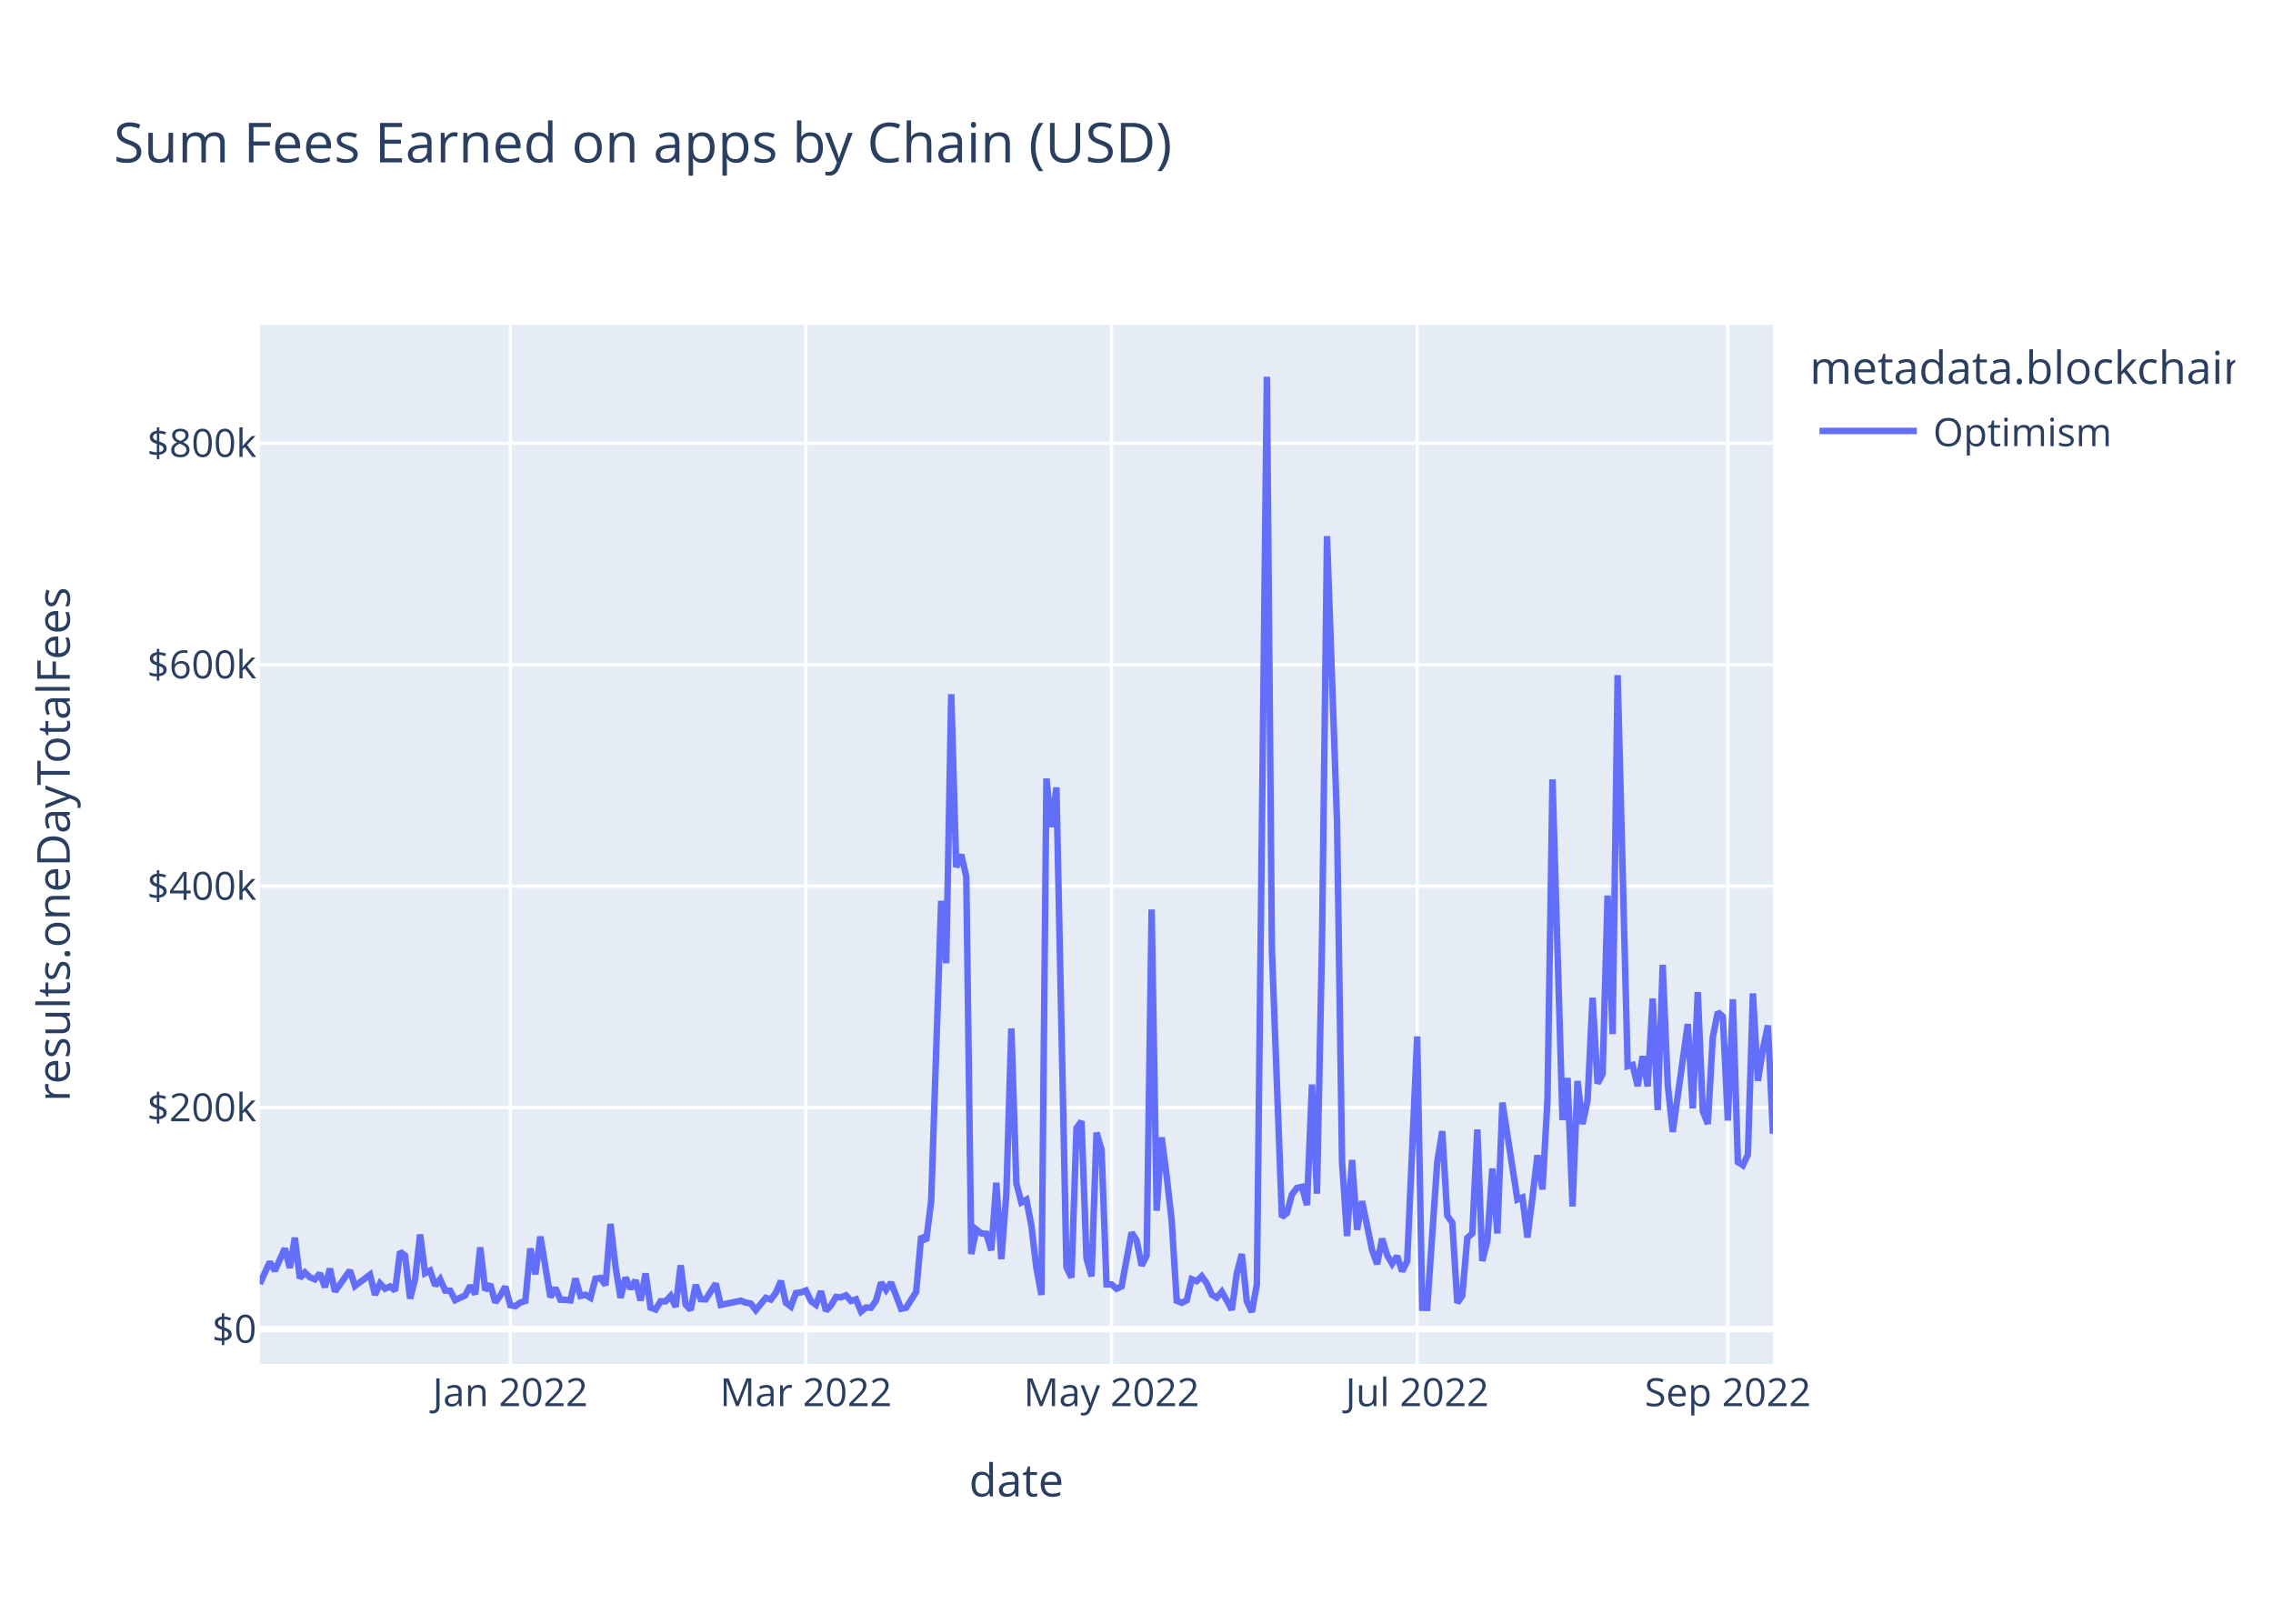
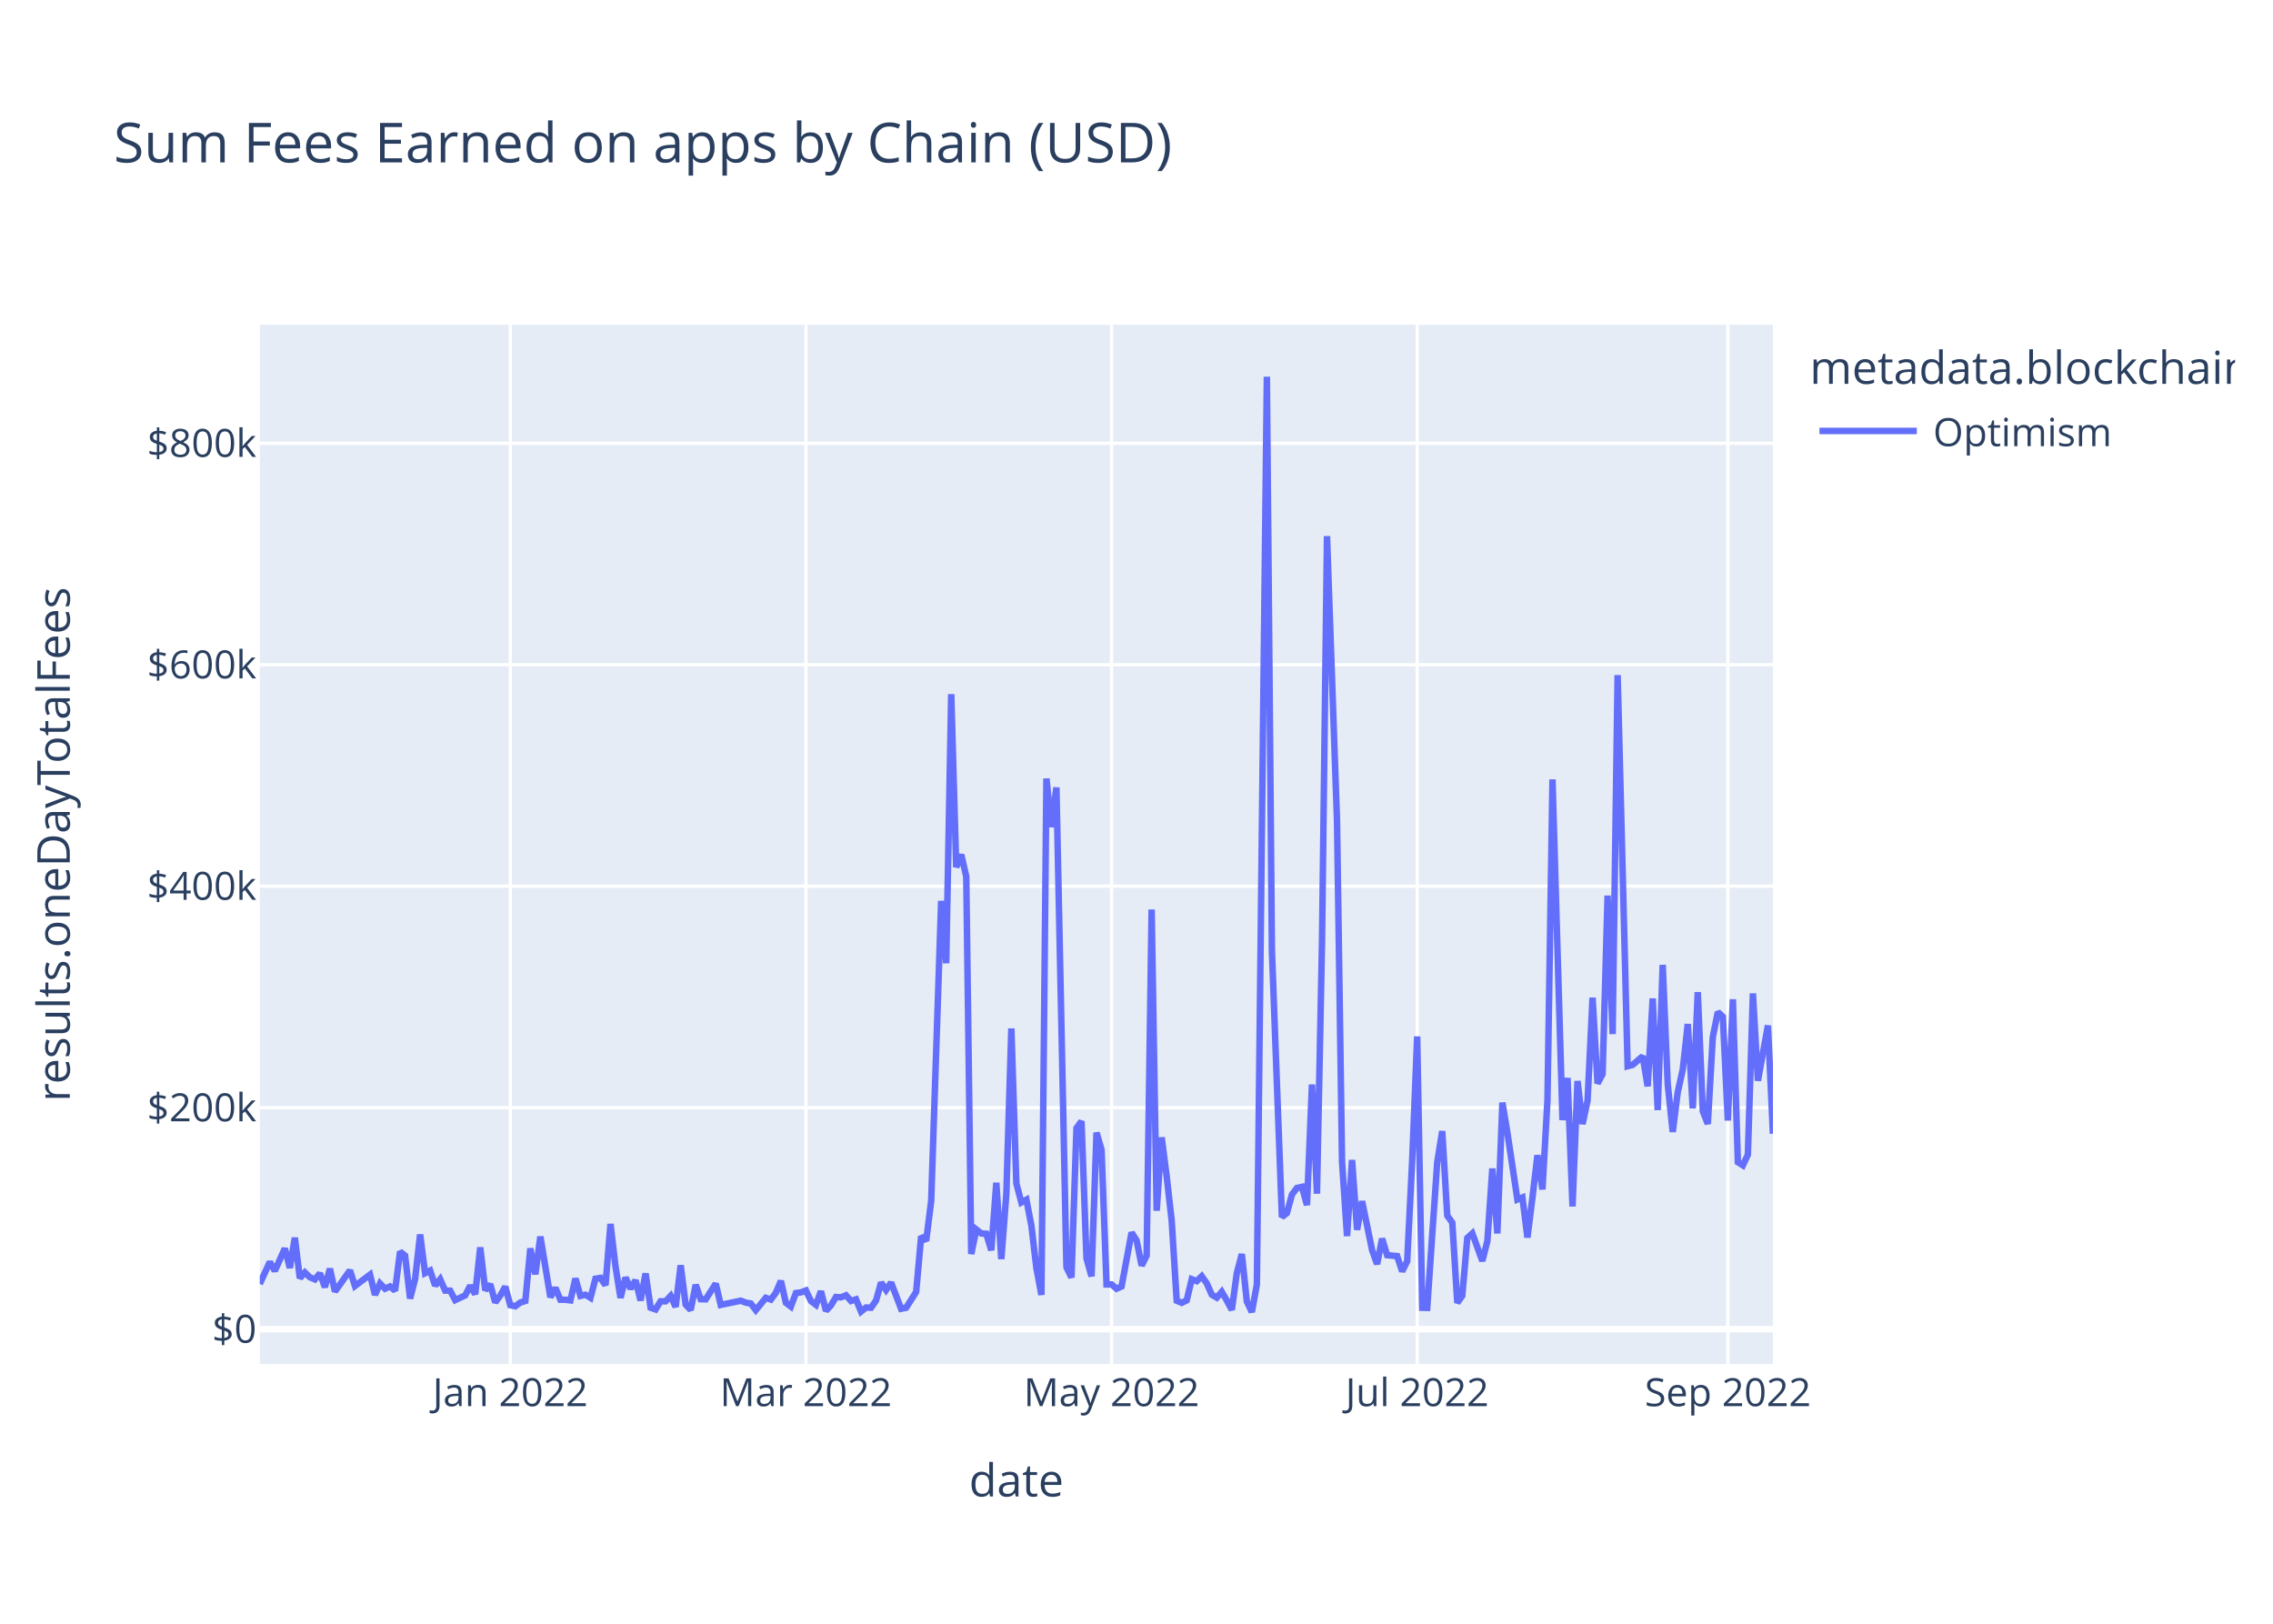
<svg xmlns="http://www.w3.org/2000/svg" class="main-svg" width="700" height="500" style="" viewBox="0 0 700 500">
  <rect x="0" y="0" width="700" height="500" style="fill: rgb(255, 255, 255); fill-opacity: 1;" />
-   <defs id="defs-02d35c">
+   <defs id="defs-2c7920">
    <g class="clips">
-       <clipPath id="clip02d35cxyplot" class="plotclip">
+       <clipPath id="clip2c7920xyplot" class="plotclip">
        <rect width="466" height="320" />
      </clipPath>
-       <clipPath class="axesclip" id="clip02d35cx">
+       <clipPath class="axesclip" id="clip2c7920x">
        <rect x="80" y="0" width="466" height="500" />
      </clipPath>
-       <clipPath class="axesclip" id="clip02d35cy">
+       <clipPath class="axesclip" id="clip2c7920y">
        <rect x="0" y="100" width="700" height="320" />
      </clipPath>
-       <clipPath class="axesclip" id="clip02d35cxy">
+       <clipPath class="axesclip" id="clip2c7920xy">
        <rect x="80" y="100" width="466" height="320" />
      </clipPath>
    </g>
    <g class="gradients" />
    <g class="patterns" />
  </defs>
  <g class="bglayer">
    <rect class="bg" x="80" y="100" width="466" height="320" style="fill: rgb(229, 236, 246); fill-opacity: 1; stroke-width: 0;" />
  </g>
  <g class="layer-below">
    <g class="imagelayer" />
    <g class="shapelayer" />
  </g>
  <g class="cartesianlayer">
    <g class="subplot xy">
      <g class="layer-subplot">
        <g class="shapelayer" />
        <g class="imagelayer" />
      </g>
      <g class="minor-gridlayer">
        <g class="x" />
        <g class="y" />
      </g>
      <g class="gridlayer">
        <g class="x">
          <path class="xgrid crisp" transform="translate(157.15,0)" d="M0,100v320" style="stroke: rgb(255, 255, 255); stroke-opacity: 1; stroke-width: 1px;" />
          <path class="xgrid crisp" transform="translate(248.19,0)" d="M0,100v320" style="stroke: rgb(255, 255, 255); stroke-opacity: 1; stroke-width: 1px;" />
          <path class="xgrid crisp" transform="translate(342.32,0)" d="M0,100v320" style="stroke: rgb(255, 255, 255); stroke-opacity: 1; stroke-width: 1px;" />
          <path class="xgrid crisp" transform="translate(436.44,0)" d="M0,100v320" style="stroke: rgb(255, 255, 255); stroke-opacity: 1; stroke-width: 1px;" />
          <path class="xgrid crisp" transform="translate(532.11,0)" d="M0,100v320" style="stroke: rgb(255, 255, 255); stroke-opacity: 1; stroke-width: 1px;" />
        </g>
        <g class="y">
          <path class="ygrid crisp" transform="translate(0,341.08)" d="M80,0h466" style="stroke: rgb(255, 255, 255); stroke-opacity: 1; stroke-width: 1px;" />
          <path class="ygrid crisp" transform="translate(0,272.88)" d="M80,0h466" style="stroke: rgb(255, 255, 255); stroke-opacity: 1; stroke-width: 1px;" />
          <path class="ygrid crisp" transform="translate(0,204.69)" d="M80,0h466" style="stroke: rgb(255, 255, 255); stroke-opacity: 1; stroke-width: 1px;" />
          <path class="ygrid crisp" transform="translate(0,136.49)" d="M80,0h466" style="stroke: rgb(255, 255, 255); stroke-opacity: 1; stroke-width: 1px;" />
        </g>
      </g>
      <g class="zerolinelayer">
        <path class="yzl zl crisp" transform="translate(0,409.28)" d="M80,0h466" style="stroke: rgb(255, 255, 255); stroke-opacity: 1; stroke-width: 2px;" />
      </g>
      <path class="xlines-below" />
      <path class="ylines-below" />
      <g class="overlines-below" />
      <g class="xaxislayer-below" />
      <g class="yaxislayer-below" />
      <g class="overaxes-below" />
-       <g class="plot" transform="translate(80,100)" clip-path="url(#clip02d35cxyplot)">
+       <g class="plot" transform="translate(80,100)" clip-path="url(#clip2c7920xyplot)">
        <g class="scatterlayer mlayer">
-           <g class="trace scatter tracebee756" style="stroke-miterlimit: 2; opacity: 1;">
+           <g class="trace scatter trace8d7115" style="stroke-miterlimit: 2; opacity: 1;">
            <g class="fills" />
            <g class="errorbars" />
            <g class="lines">
-               <path class="js-line" d="M0,295.36L3.09,288.59L4.63,291.34L7.72,284.43L9.26,290.43L10.8,281.13L12.34,293.58L13.89,291.83L15.43,293.32L16.97,293.96L18.52,292.11L20.06,296.36L21.6,290.66L23.15,297.69L24.69,295.54L27.77,291.19L29.32,295.99L33.95,292.51L35.49,298.72L37.03,295.22L38.58,296.83L40.12,296.14L41.66,297.42L43.21,285.43L44.75,286.66L46.29,299.87L47.83,293.92L49.38,280.14L50.92,292.04L52.46,291.25L54.01,295.86L55.55,293.93L57.09,297.41L58.64,297.44L60.18,300.34L63.26,298.89L64.81,295.92L66.35,298.52L67.89,284.11L69.44,297.31L70.98,295.47L72.52,301.05L74.07,298.94L75.61,296.2L77.15,301.91L78.7,302.23L80.24,301.08L81.78,300.61L83.32,284.42L84.87,292.4L86.41,280.78L89.5,299.45L91.04,296.58L92.58,300.22L94.13,300.24L95.67,300.43L97.21,293.69L98.75,299.05L100.3,298.69L101.84,299.63L103.38,293.76L104.93,293.51L106.47,295.75L108.01,276.9L109.56,290.07L111.1,299.64L112.64,293.38L114.19,296.84L115.73,294.23L117.27,300.45L118.81,292.14L120.36,302.68L121.9,303.21L123.44,300.7L124.99,300.7L126.53,299.05L128.07,302.43L129.62,289.63L131.16,301.72L132.7,303.37L134.25,295.64L135.79,300.06L137.33,300.11L140.42,295.28L141.96,301.82L148.13,300.53L149.68,301.12L151.22,301.4L152.76,303.42L155.85,299.64L157.39,300.17L158.93,298.11L160.48,294.43L162.02,301.16L163.56,302.33L165.11,298.17L166.65,297.97L168.19,297.38L169.74,300.62L171.28,301.79L172.82,297.62L174.36,303.63L175.91,301.96L177.45,299.38L178.99,299.49L180.54,298.87L182.08,300.61L183.62,300.1L185.17,303.87L186.71,302.62L188.25,302.69L189.79,300.47L191.34,294.93L192.88,297.22L194.42,294.94L197.51,303.01L199.05,302.7L202.14,297.82L203.68,280.69L205.23,282.05L206.77,269.8L209.85,177.42L211.4,196.61L212.94,113.76L214.48,167.03L216.03,163.17L217.57,169.92L219.11,286.16L220.66,278.6L222.2,279.82L223.74,279.91L225.28,285L226.83,264.21L228.37,287.71L229.91,267.8L231.46,216.69L233,264.42L234.54,270.26L236.09,269.42L237.63,277.4L239.17,290.48L240.72,298.74L242.26,139.73L243.8,154.68L245.34,142.47L248.43,290.23L249.97,293.39L251.52,247.38L253.06,245.26L254.6,287.48L256.15,293.03L257.69,248.76L259.23,254.05L260.77,295.52L262.32,295.51L263.86,296.83L265.4,296.14L268.49,279.54L270.03,281.96L271.58,289.72L273.12,286.64L274.66,180.07L276.21,272.82L277.75,250.24L279.29,262.2L280.83,275.83L282.38,300.53L283.92,301.18L285.46,300.42L287.01,293.91L288.55,294.5L290.09,292.99L291.64,295.18L293.18,298.67L294.72,299.58L296.26,297.78L297.81,300.46L299.35,303.35L300.89,292.06L302.44,286.17L303.98,300.76L305.52,304L307.07,295.52L310.15,16L311.7,192.62L314.78,274.77L316.32,273.54L317.87,267.84L319.41,265.81L320.95,265.48L322.5,271.09L324.04,233.95L325.58,267.57L327.13,190.2L328.67,65.08L331.75,152.69L333.3,257.76L334.84,280.62L336.38,257.2L337.93,278.7L339.47,269.9L342.56,284.96L344.1,289.26L345.64,281.42L347.19,286.51L348.73,289.15L350.27,286.79L351.81,291.48L353.36,288.38L356.44,219.15L357.99,302.7L359.53,302.74L361.07,280.24L362.62,257.84L364.16,248.32L365.7,274.32L367.25,276.5L368.79,301.18L370.33,298.99L371.87,281.21L373.42,279.8L374.96,247.82L376.5,288.29L378.05,282.2L379.59,259.82L381.13,279.82L382.68,239.53L387.3,269.37L388.85,268.74L390.39,281.07L391.93,268.81L393.48,255.72L395.02,266.27L396.56,238.8L398.11,140.01L401.19,244.9L402.74,231.94L404.28,271.5L405.82,232.88L407.36,246.13L408.91,238.9L410.45,207.22L411.99,233.64L413.54,230.74L415.08,175.78L416.62,218.42L418.17,107.89L421.25,228.32L422.79,227.91L424.34,234.44L425.88,225.25L427.42,234.51L428.97,207.46L430.51,241.83L432.05,197.11L433.6,233.89L435.14,248.55L439.77,215.33L441.31,241.31L442.85,205.5L444.4,242.17L445.94,246.1L447.48,219.33L449.03,211.64L450.57,213.07L452.11,245.04L453.66,207.71L455.2,257.87L456.74,258.84L458.28,255.56L459.83,205.91L461.37,232.79L462.91,223.07L464.46,215.77L466,249.11" style="vector-effect: non-scaling-stroke; fill: none; stroke: rgb(99, 110, 250); stroke-opacity: 1; stroke-width: 2px; opacity: 1;" />
+               <path class="js-line" d="M0,295.36L3.09,288.59L4.63,291.34L7.72,284.43L9.26,290.43L10.8,281.13L12.34,293.58L13.89,291.83L15.43,293.32L16.97,293.96L18.52,292.11L20.06,296.36L21.6,290.66L23.15,297.69L24.69,295.54L27.77,291.19L29.32,295.99L33.95,292.51L35.49,298.72L37.03,295.22L38.58,296.83L40.12,296.14L41.66,297.42L43.21,285.43L44.75,286.66L46.29,299.87L47.83,293.92L49.38,280.14L50.92,292.04L52.46,291.25L54.01,295.86L55.55,293.93L57.09,297.41L58.64,297.44L60.18,300.34L63.26,298.89L64.81,295.92L66.35,298.52L67.89,284.11L69.44,297.31L70.98,295.47L72.52,301.05L74.07,298.94L75.61,296.2L77.15,301.91L78.7,302.23L80.24,301.08L81.78,300.61L83.32,284.42L84.87,292.4L86.41,280.78L89.5,299.45L91.04,296.58L92.58,300.22L94.13,300.24L95.67,300.43L97.21,293.69L98.75,299.05L100.3,298.69L101.84,299.63L103.38,293.76L104.93,293.51L106.47,295.75L108.01,276.9L109.56,290.07L111.1,299.64L112.64,293.38L114.19,296.84L115.73,294.23L117.27,300.45L118.81,292.14L120.36,302.68L121.9,303.21L123.44,300.7L124.99,300.7L126.53,299.05L128.07,302.43L129.62,289.63L131.16,301.72L132.7,303.37L134.25,295.64L135.79,300.06L137.33,300.11L140.42,295.28L141.96,301.82L148.13,300.53L149.68,301.12L151.22,301.4L152.76,303.42L155.85,299.64L157.39,300.17L158.93,298.11L160.48,294.43L162.02,301.16L163.56,302.33L165.11,298.17L166.65,297.97L168.19,297.38L169.74,300.62L171.28,301.79L172.82,297.62L174.36,303.63L175.91,301.96L177.45,299.38L178.99,299.49L180.54,298.87L182.08,300.61L183.62,300.1L185.17,303.87L186.71,302.62L188.25,302.69L189.79,300.47L191.34,294.93L192.88,297.22L194.42,294.94L197.51,303.01L199.05,302.7L202.14,297.82L203.68,280.69L205.23,282.05L206.77,269.8L209.85,177.42L211.4,196.61L212.94,113.76L214.48,167.03L216.03,163.17L217.57,169.92L219.11,286.16L220.66,278.6L222.2,279.82L223.74,279.91L225.28,285L226.83,264.21L228.37,287.71L229.91,267.8L231.46,216.69L233,264.42L234.54,270.26L236.09,269.42L237.63,277.4L239.17,290.48L240.72,298.74L242.26,139.73L243.8,154.68L245.34,142.47L248.43,290.23L249.97,293.39L251.52,247.38L253.06,245.26L254.6,287.48L256.15,293.03L257.69,248.76L259.23,254.05L260.77,295.52L262.32,295.51L263.86,296.83L265.4,296.14L268.49,279.54L270.03,281.96L271.58,289.72L273.12,286.64L274.66,180.07L276.21,272.82L277.75,250.24L279.29,262.2L280.83,275.83L282.38,300.53L283.92,301.18L285.46,300.42L287.01,293.91L288.55,294.5L290.09,292.99L291.64,295.18L293.18,298.67L294.72,299.58L296.26,297.78L297.81,300.46L299.35,303.35L300.89,292.06L302.44,286.17L303.98,300.76L305.52,304L307.07,295.52L310.15,16L311.7,192.62L314.78,274.77L316.32,273.54L317.87,267.84L319.41,265.81L320.95,265.48L322.5,271.09L324.04,233.95L325.58,267.57L327.13,190.2L328.67,65.08L331.75,152.69L333.3,257.76L334.84,280.62L336.38,257.2L337.93,278.7L339.47,269.9L342.56,284.96L344.1,289.26L345.64,281.42L347.19,286.51L350.27,286.79L351.81,291.48L353.36,288.38L354.9,257.38L356.44,219.15L357.99,302.7L359.53,302.74L361.07,280.24L362.62,257.84L364.16,248.32L365.7,274.32L367.25,276.5L368.79,301.18L370.33,298.99L371.87,281.21L373.42,279.8L376.5,288.29L378.05,282.2L379.59,259.82L381.13,279.82L382.68,239.53L384.22,248.76L387.3,269.37L388.85,268.74L390.39,281.07L391.93,268.81L393.48,255.72L395.02,266.27L396.56,238.8L398.11,140.01L401.19,244.9L402.74,231.94L404.28,271.5L405.82,232.88L407.36,246.13L408.91,238.9L410.45,207.22L411.99,233.64L413.54,230.74L415.08,175.78L416.62,218.42L418.17,107.89L421.25,228.32L422.79,227.91L425.88,225.25L427.42,234.51L428.97,207.46L430.51,241.83L432.05,197.11L433.6,233.89L435.14,248.55L436.68,236.31L438.23,229.31L439.77,215.33L441.31,241.31L442.85,205.5L444.4,242.17L445.94,246.1L447.48,219.33L449.03,211.64L450.57,213.07L452.11,245.04L453.66,207.71L455.2,257.87L456.74,258.84L458.28,255.56L459.83,205.91L461.37,232.79L464.46,215.77L466,249.11" style="vector-effect: non-scaling-stroke; fill: none; stroke: rgb(99, 110, 250); stroke-opacity: 1; stroke-width: 2px; opacity: 1;" />
            </g>
            <g class="points" />
            <g class="text" />
          </g>
        </g>
      </g>
      <g class="overplot" />
      <path class="xlines-above crisp" d="M0,0" style="fill: none;" />
      <path class="ylines-above crisp" d="M0,0" style="fill: none;" />
      <g class="overlines-above" />
      <g class="xaxislayer-above">
        <g class="xtick">
          <text text-anchor="middle" x="0" y="433" transform="translate(157.15,0)" style="font-family: 'Open Sans', verdana, arial, sans-serif; font-size: 12px; fill: rgb(42, 63, 95); fill-opacity: 1; white-space: pre; opacity: 1;">Jan 2022</text>
        </g>
        <g class="xtick">
          <text text-anchor="middle" x="0" y="433" style="font-family: 'Open Sans', verdana, arial, sans-serif; font-size: 12px; fill: rgb(42, 63, 95); fill-opacity: 1; white-space: pre; opacity: 1;" transform="translate(248.19,0)">Mar 2022</text>
        </g>
        <g class="xtick">
          <text text-anchor="middle" x="0" y="433" style="font-family: 'Open Sans', verdana, arial, sans-serif; font-size: 12px; fill: rgb(42, 63, 95); fill-opacity: 1; white-space: pre; opacity: 1;" transform="translate(342.32,0)">May 2022</text>
        </g>
        <g class="xtick">
          <text text-anchor="middle" x="0" y="433" style="font-family: 'Open Sans', verdana, arial, sans-serif; font-size: 12px; fill: rgb(42, 63, 95); fill-opacity: 1; white-space: pre; opacity: 1;" transform="translate(436.44,0)">Jul 2022</text>
        </g>
        <g class="xtick">
          <text text-anchor="middle" x="0" y="433" style="font-family: 'Open Sans', verdana, arial, sans-serif; font-size: 12px; fill: rgb(42, 63, 95); fill-opacity: 1; white-space: pre; opacity: 1;" transform="translate(532.11,0)">Sep 2022</text>
        </g>
      </g>
      <g class="yaxislayer-above">
        <g class="ytick">
          <text text-anchor="end" x="79" y="4.2" transform="translate(0,409.28)" style="font-family: 'Open Sans', verdana, arial, sans-serif; font-size: 12px; fill: rgb(42, 63, 95); fill-opacity: 1; white-space: pre; opacity: 1;">$0</text>
        </g>
        <g class="ytick">
          <text text-anchor="end" x="79" y="4.2" style="font-family: 'Open Sans', verdana, arial, sans-serif; font-size: 12px; fill: rgb(42, 63, 95); fill-opacity: 1; white-space: pre; opacity: 1;" transform="translate(0,341.08)">$200k</text>
        </g>
        <g class="ytick">
          <text text-anchor="end" x="79" y="4.2" style="font-family: 'Open Sans', verdana, arial, sans-serif; font-size: 12px; fill: rgb(42, 63, 95); fill-opacity: 1; white-space: pre; opacity: 1;" transform="translate(0,272.88)">$400k</text>
        </g>
        <g class="ytick">
          <text text-anchor="end" x="79" y="4.2" style="font-family: 'Open Sans', verdana, arial, sans-serif; font-size: 12px; fill: rgb(42, 63, 95); fill-opacity: 1; white-space: pre; opacity: 1;" transform="translate(0,204.69)">$600k</text>
        </g>
        <g class="ytick">
          <text text-anchor="end" x="79" y="4.2" style="font-family: 'Open Sans', verdana, arial, sans-serif; font-size: 12px; fill: rgb(42, 63, 95); fill-opacity: 1; white-space: pre; opacity: 1;" transform="translate(0,136.49)">$800k</text>
        </g>
      </g>
      <g class="overaxes-above" />
    </g>
  </g>
  <g class="polarlayer" />
  <g class="smithlayer" />
  <g class="ternarylayer" />
  <g class="geolayer" />
  <g class="funnelarealayer" />
  <g class="pielayer" />
  <g class="iciclelayer" />
  <g class="treemaplayer" />
  <g class="sunburstlayer" />
  <g class="glimages" />
-   <defs id="topdefs-02d35c">
+   <defs id="topdefs-2c7920">
    <g class="clips" />
-     <clipPath id="legend02d35c">
+     <clipPath id="legend2c7920">
      <rect width="133" height="48" x="0" y="0" />
    </clipPath>
  </defs>
  <g class="layer-above">
    <g class="imagelayer" />
    <g class="shapelayer" />
  </g>
  <g class="infolayer">
    <g class="legend" pointer-events="all" transform="translate(555.32,100)">
      <rect class="bg" shape-rendering="crispEdges" style="stroke: rgb(68, 68, 68); stroke-opacity: 1; fill: rgb(255, 255, 255); fill-opacity: 1; stroke-width: 0px;" width="133" height="48" x="0" y="0" />
-       <g class="scrollbox" transform="" clip-path="url(#legend02d35c)">
+       <g class="scrollbox" transform="" clip-path="url(#legend2c7920)">
        <text class="legendtitletext" text-anchor="start" x="2" y="18.2" style="font-family: 'Open Sans', verdana, arial, sans-serif; font-size: 14px; fill: rgb(42, 63, 95); fill-opacity: 1; white-space: pre;">metadata.blockchain</text>
        <g class="groups" transform="">
          <g class="traces" transform="translate(0,32.7)" style="opacity: 1;">
            <text class="legendtext" text-anchor="start" x="40" y="4.68" style="font-family: 'Open Sans', verdana, arial, sans-serif; font-size: 12px; fill: rgb(42, 63, 95); fill-opacity: 1; white-space: pre;">Optimism</text>
            <g class="layers" style="opacity: 1;">
              <g class="legendfill" />
              <g class="legendlines">
                <path class="js-line" d="M5,0h30" style="fill: none; stroke: rgb(99, 110, 250); stroke-opacity: 1; stroke-width: 2px;" />
              </g>
              <g class="legendsymbols">
                <g class="legendpoints" />
              </g>
            </g>
            <rect class="legendtoggle" x="0" y="-9.5" width="90.672" height="19" style="fill: rgb(0, 0, 0); fill-opacity: 0;" />
          </g>
        </g>
      </g>
      <rect class="scrollbar" rx="20" ry="3" width="0" height="0" style="fill: rgb(128, 139, 164); fill-opacity: 1;" x="0" y="0" />
    </g>
    <g class="g-gtitle">
      <text class="gtitle" x="35" y="50" text-anchor="start" dy="0em" style="font-family: 'Open Sans', verdana, arial, sans-serif; font-size: 17px; fill: rgb(42, 63, 95); opacity: 1; font-weight: normal; white-space: pre;">Sum Fees Earned on apps by Chain (USD)</text>
    </g>
    <g class="g-xtitle">
      <text class="xtitle" x="313" y="460.8" text-anchor="middle" style="font-family: 'Open Sans', verdana, arial, sans-serif; font-size: 14px; fill: rgb(42, 63, 95); opacity: 1; font-weight: normal; white-space: pre;">date</text>
    </g>
    <g class="g-ytitle">
      <text class="ytitle" transform="rotate(-90,21.49688,260)" x="21.497" y="260" text-anchor="middle" style="font-family: 'Open Sans', verdana, arial, sans-serif; font-size: 14px; fill: rgb(42, 63, 95); opacity: 1; font-weight: normal; white-space: pre;">results.oneDayTotalFees</text>
    </g>
  </g>
</svg>
